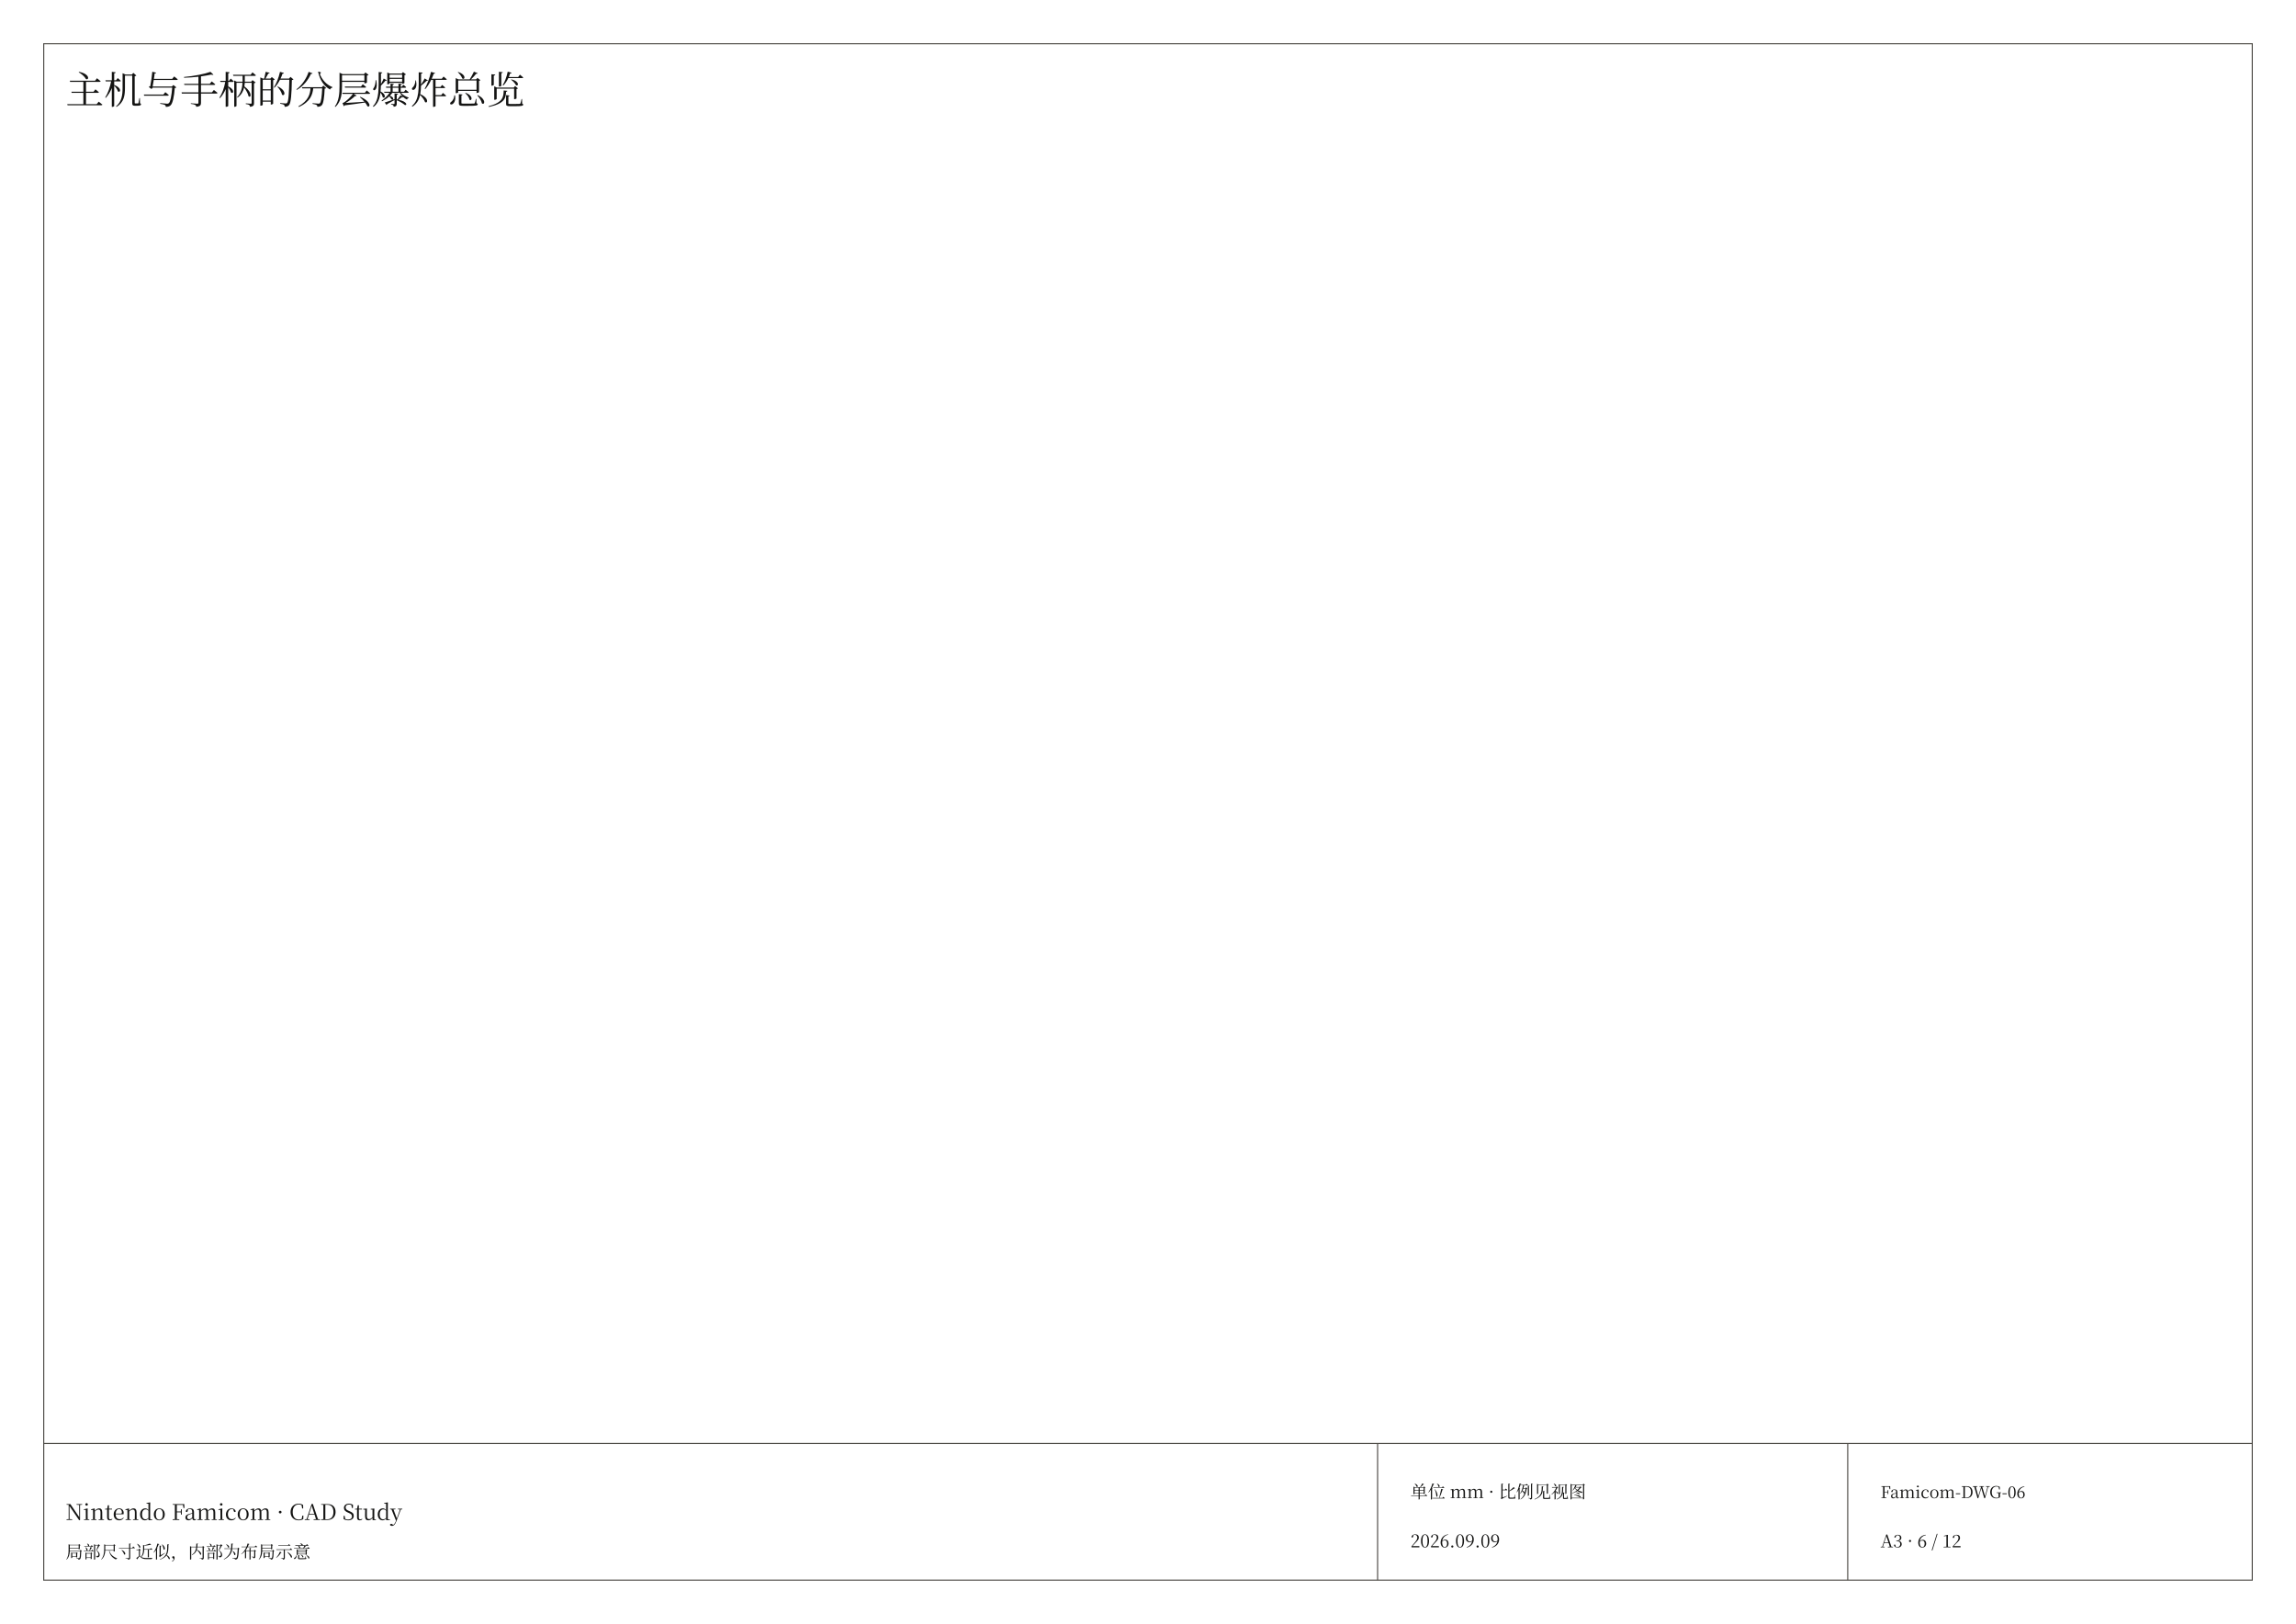
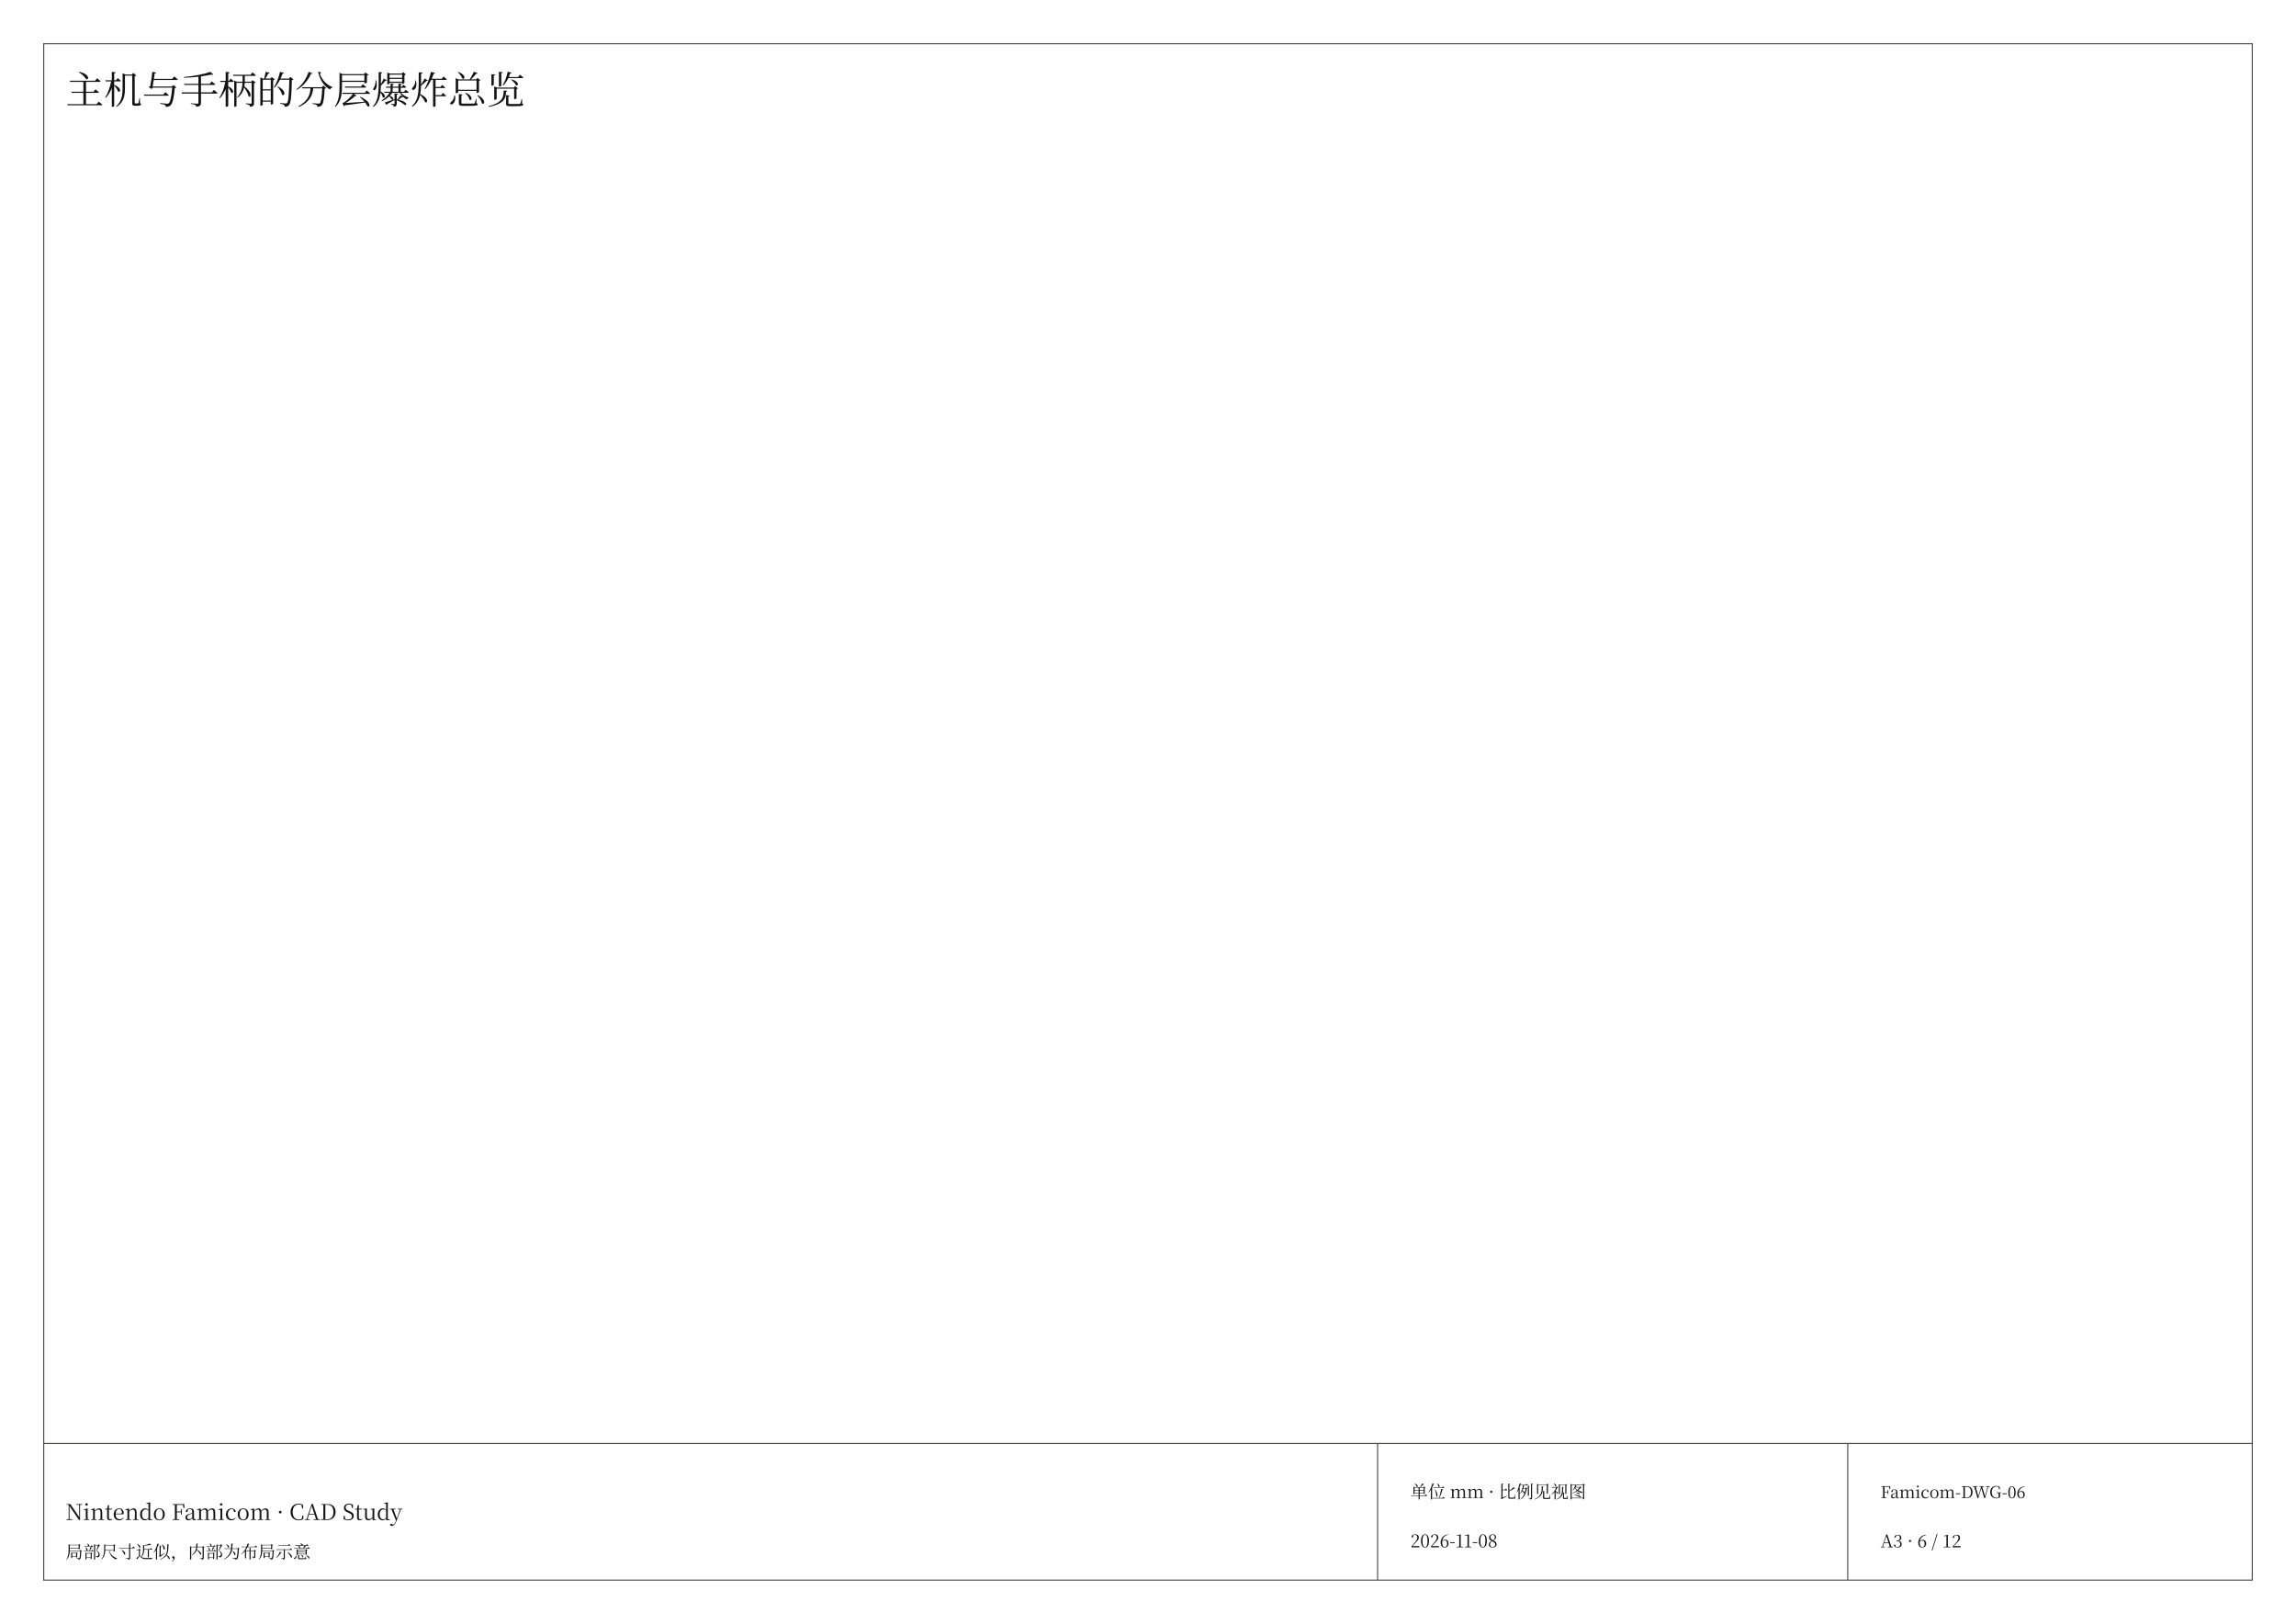
<svg xmlns="http://www.w3.org/2000/svg" width="420mm" height="297mm" viewBox="0 0 420 297">
  <g fill="none" stroke="#504e49" stroke-width=".2">
    <rect x="8" y="8" width="404" height="281" />
    <path d="M 8 264 H 412 M 252 264 V 289 M 338 264 V 289" />
  </g>
  <g font-family="Noto Serif CJK SC" fill="#141413">
    <text x="12" y="19" font-size="7.0">主机与手柄的分层爆炸总览</text>
    <text x="12" y="278" font-size="4.0">Nintendo Famicom · CAD Study</text>
    <text x="12" y="285" font-size="3.2">局部尺寸近似，内部为布局示意</text>
    <text x="258" y="274" font-size="3.2">单位 mm · 比例见视图</text>
-     <text x="258" y="283" font-size="3.2">2026.09.09</text>
+     <text x="258" y="283" font-size="3.2">2026-11-08</text>
    <text x="344" y="274" font-size="3.0">Famicom-DWG-06</text>
    <text x="344" y="283" font-size="3.2">A3 · 6 / 12</text>
  </g>
</svg>
